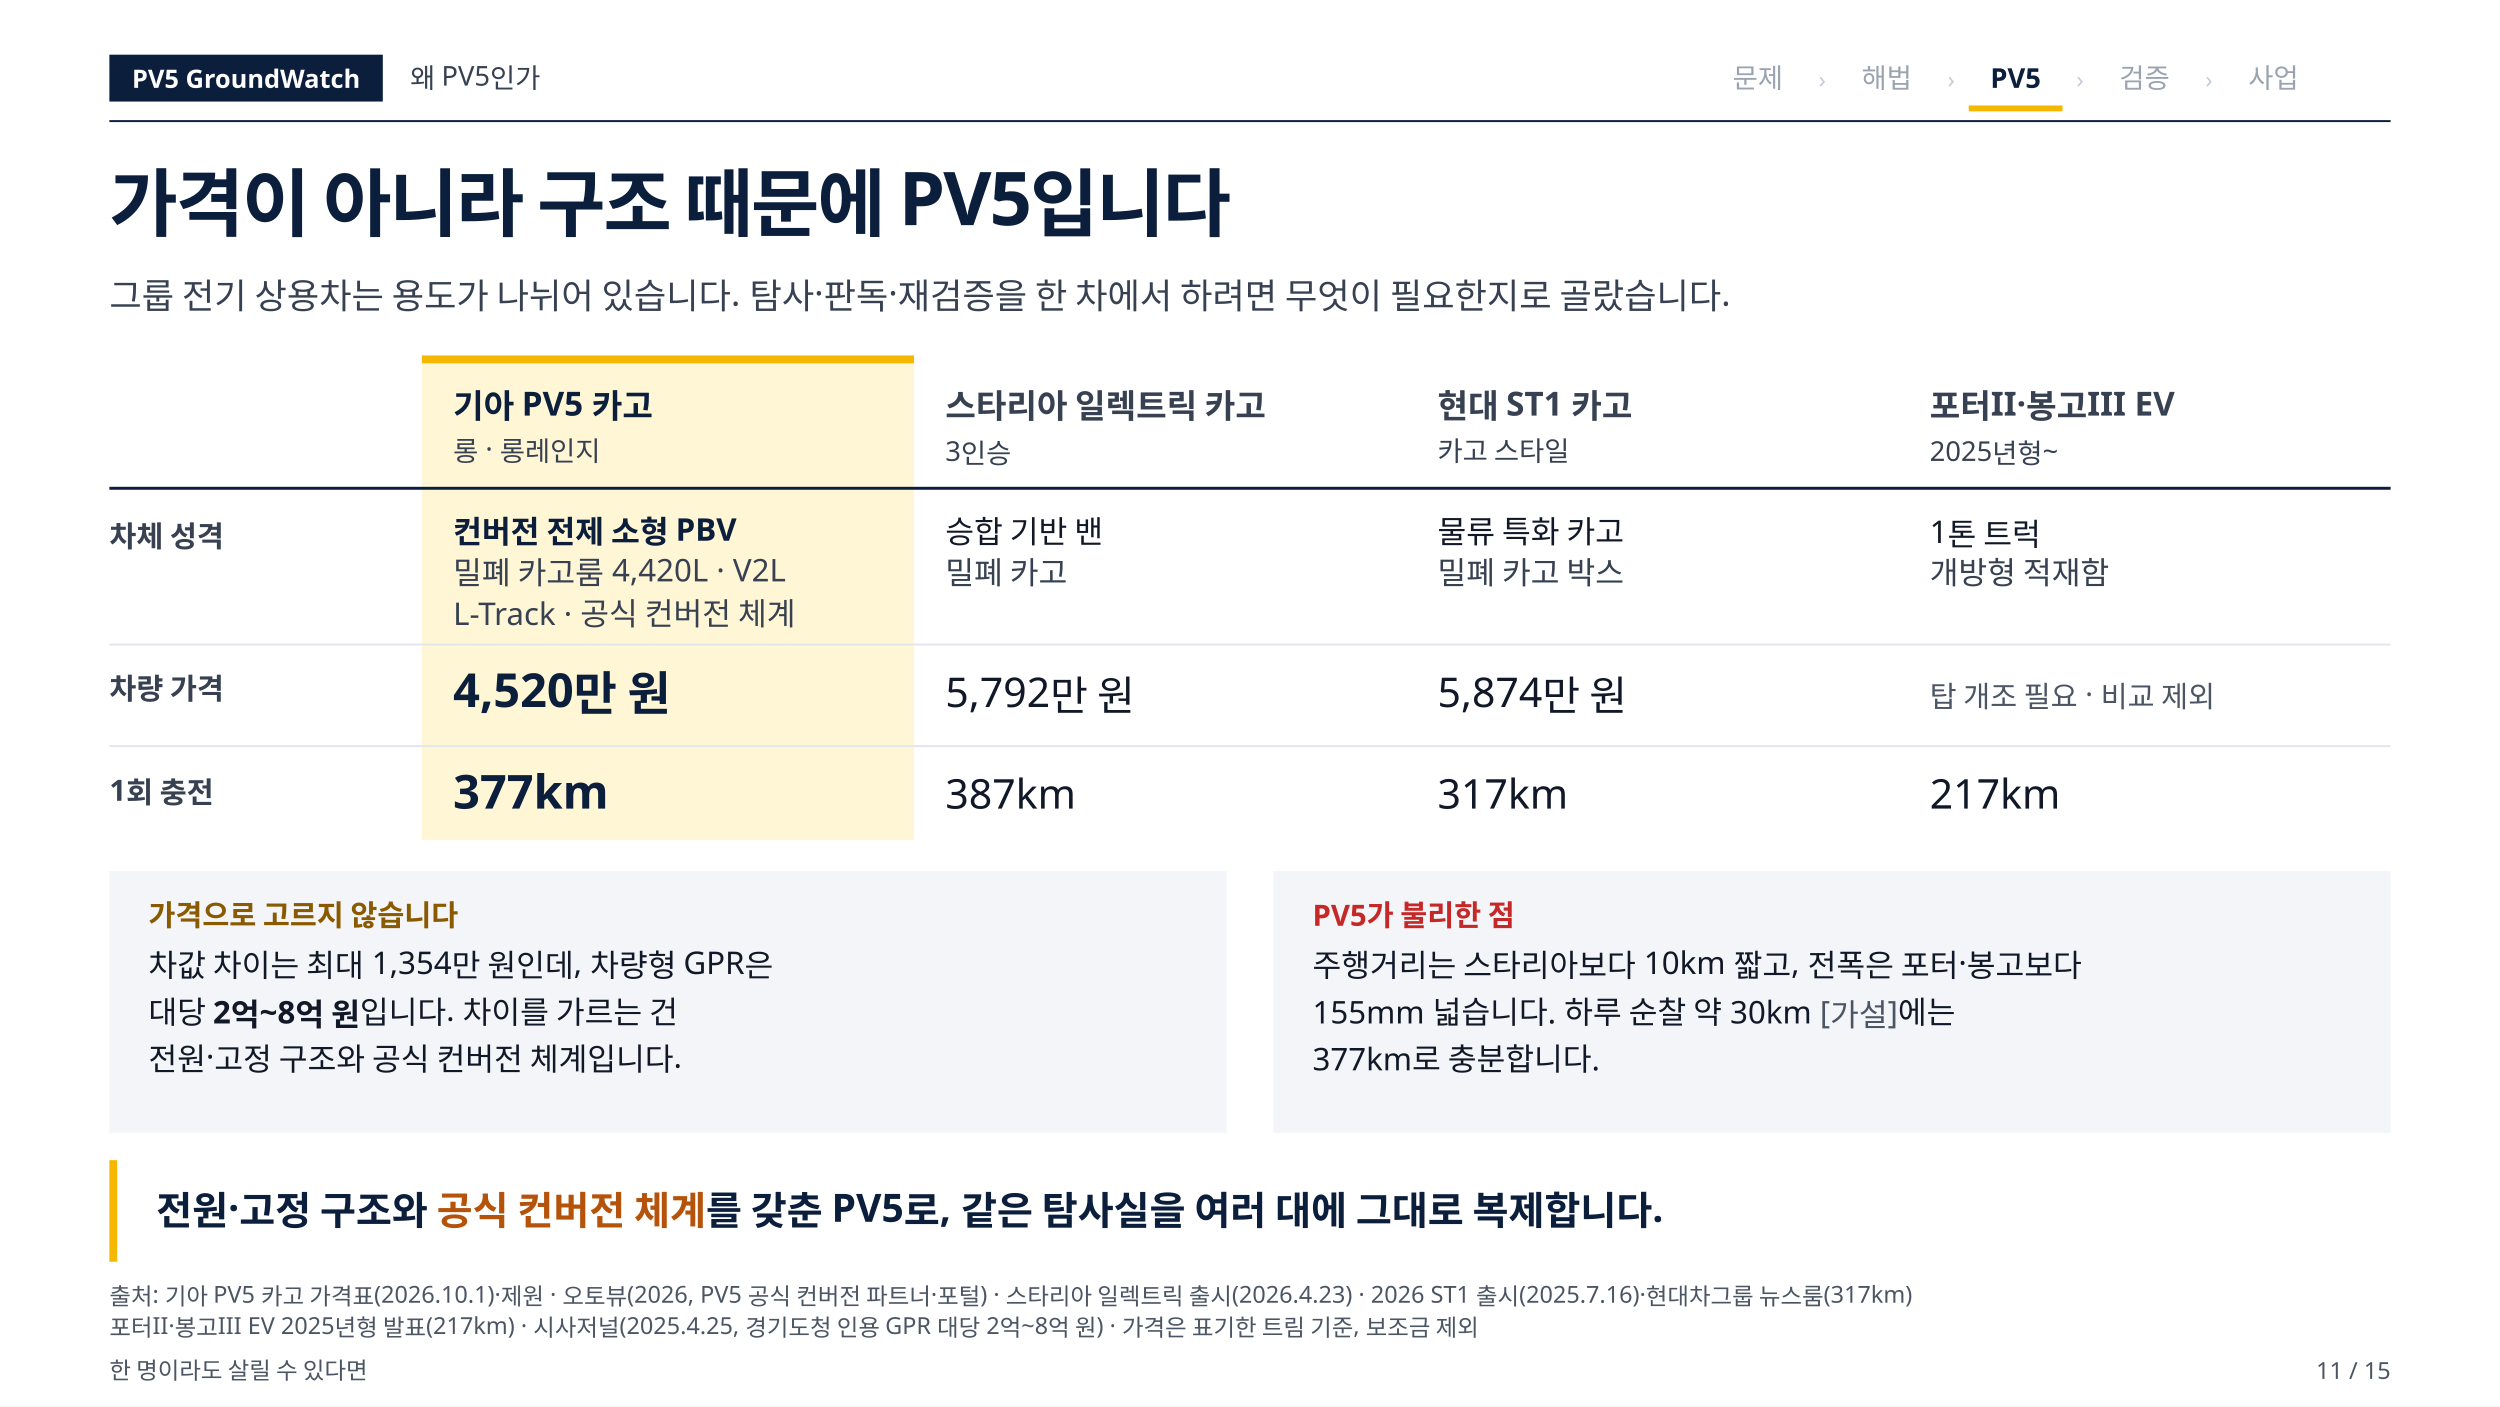
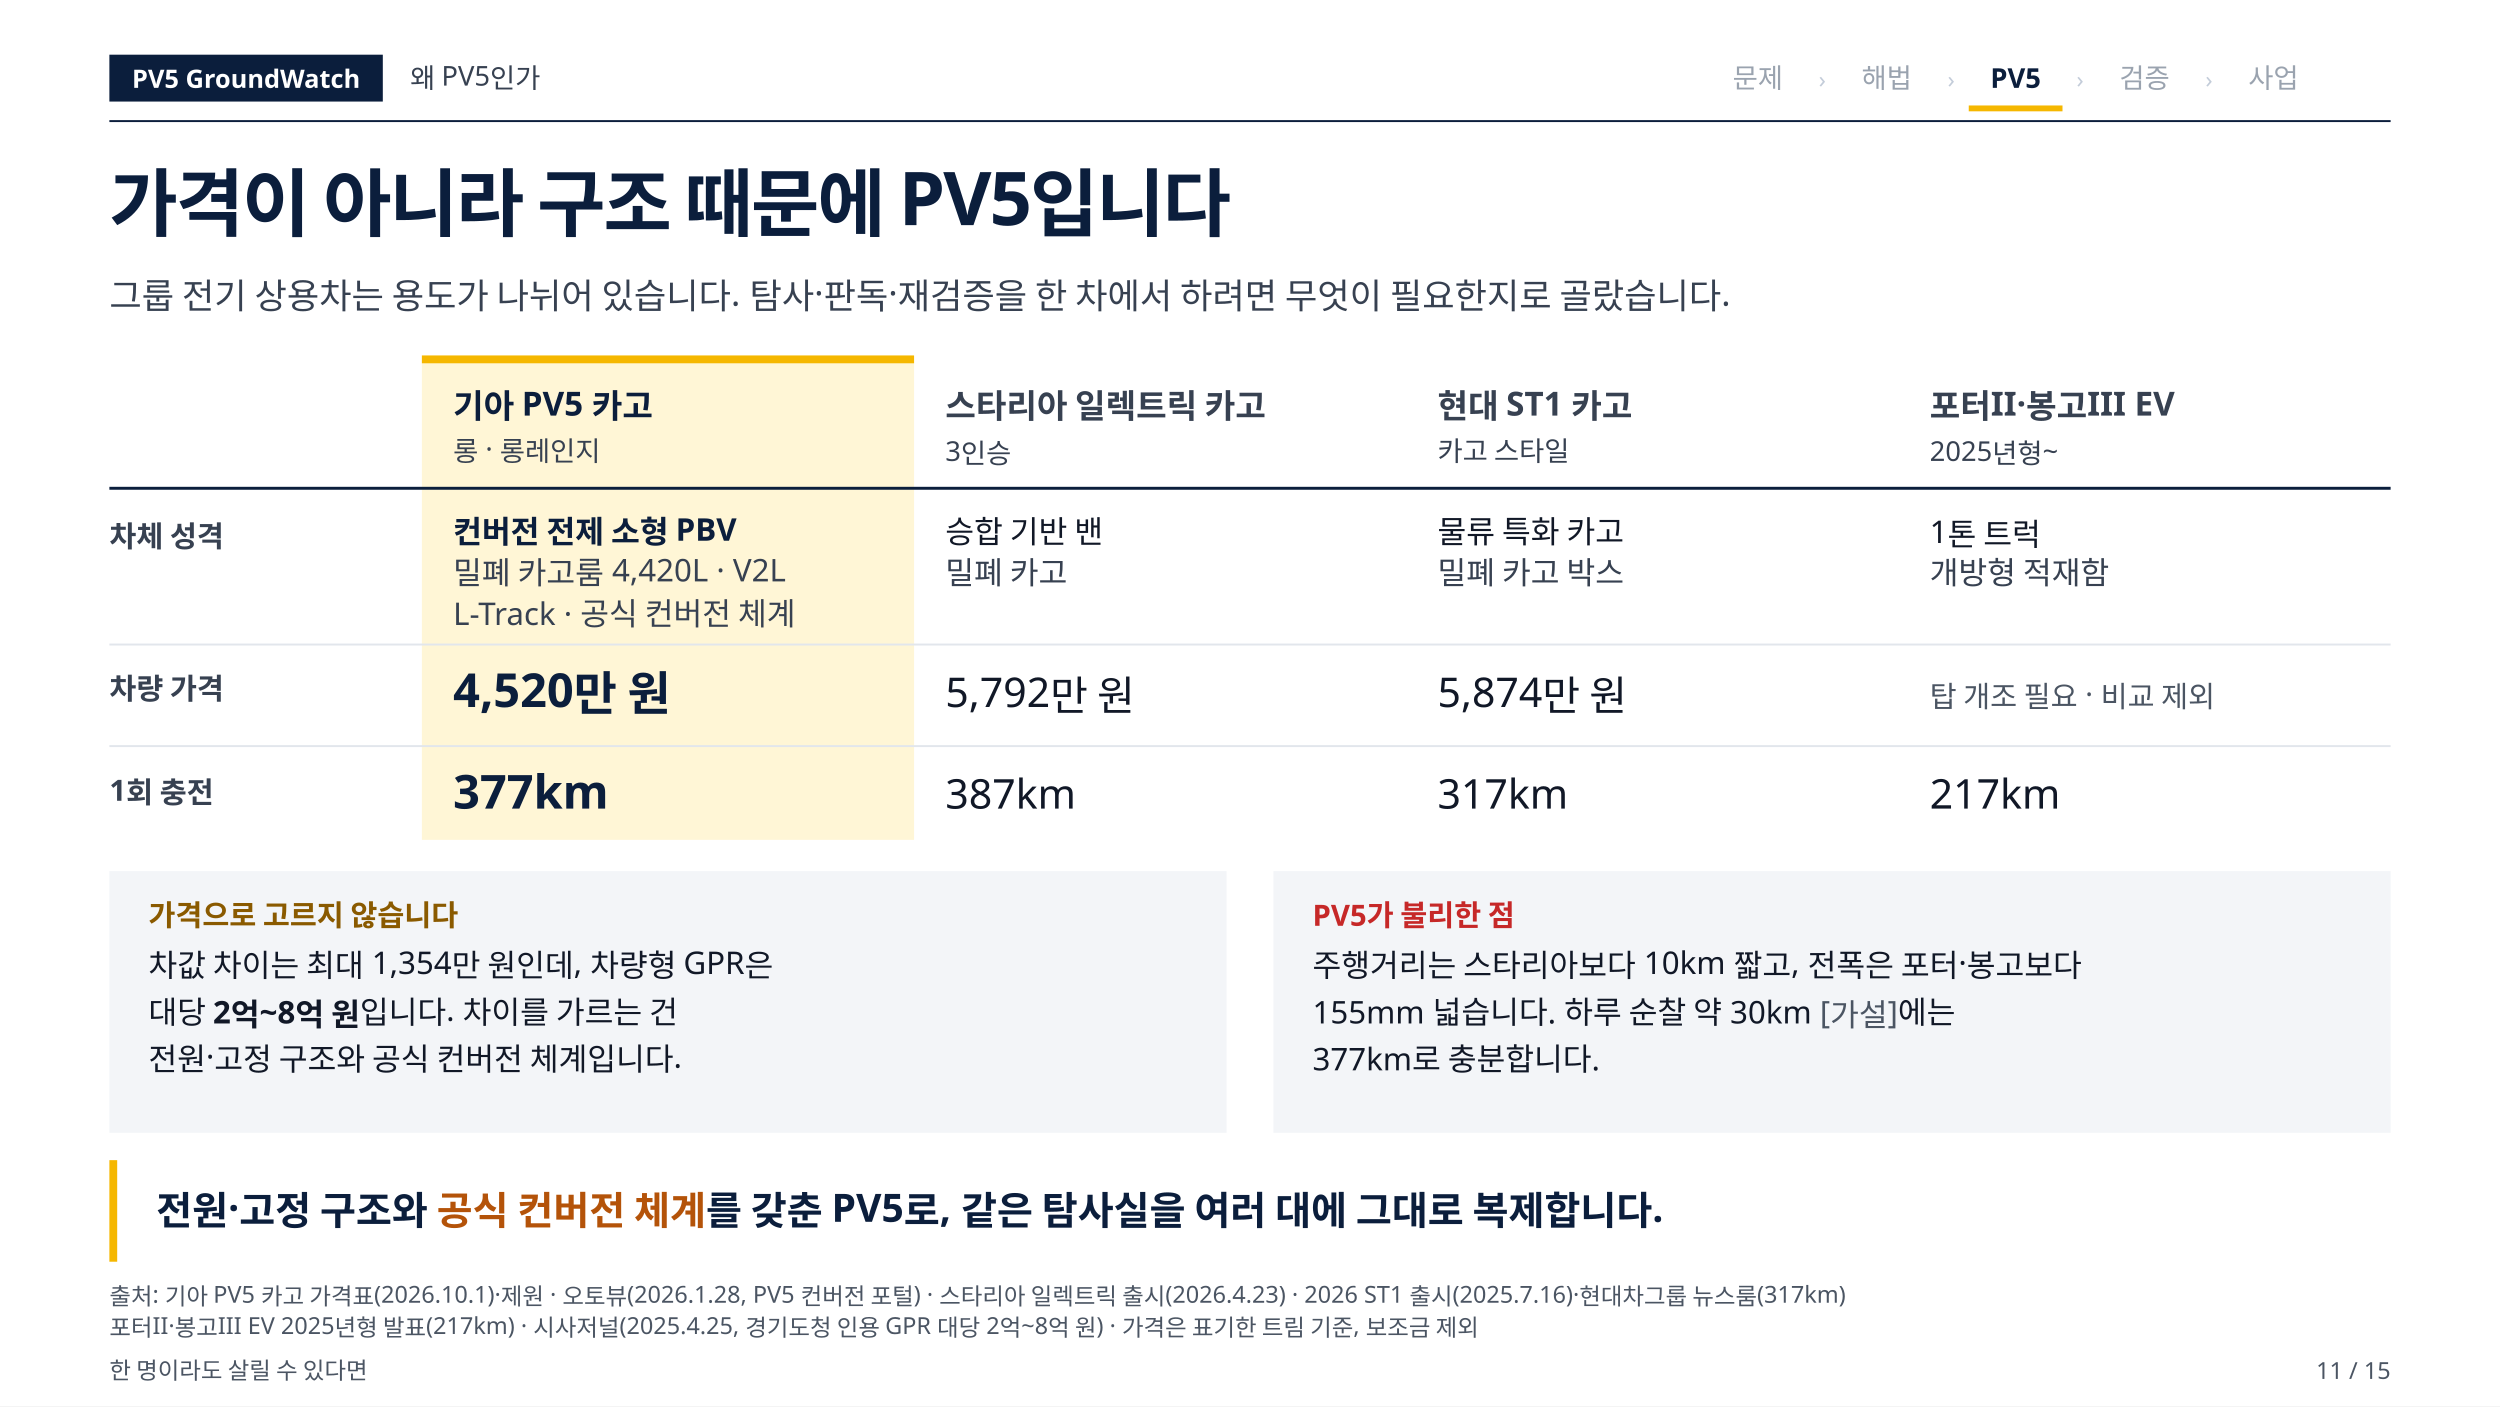
<svg xmlns="http://www.w3.org/2000/svg" viewBox="0 0 1280 720" lang="ko-KR" data-pptx-page-role="content" font-family="Pretendard, 'Malgun Gothic', sans-serif">
  <rect id="bg" x="0" y="0" width="1280" height="720" fill="#FFFFFF" />
  <g id="header" data-pptx-role="header" data-pptx-bounds="56 24 1168 40">
    <rect x="56" y="28" width="140" height="24" fill="#0B1E3C" />
    <text x="126" y="45" font-size="13" font-weight="bold" fill="#FFFFFF" text-anchor="middle">PV5 GroundWatch</text>
    <text x="210" y="45" font-size="14" fill="#374151">왜 PV5인가</text>
    <text x="900" y="45" font-size="14" font-weight="normal" fill="#9AA3AF" text-anchor="middle">문제</text>
    <text x="933" y="45" font-size="12" fill="#C3CCD9" text-anchor="middle">›</text>
    <text x="966" y="45" font-size="14" font-weight="normal" fill="#9AA3AF" text-anchor="middle">해법</text>
    <text x="999" y="45" font-size="12" fill="#C3CCD9" text-anchor="middle">›</text>
    <text x="1032" y="45" font-size="14" font-weight="bold" fill="#0B1E3C" text-anchor="middle">PV5</text>
    <rect x="1008" y="54" width="48" height="3" fill="#F5B700" />
    <text x="1065" y="45" font-size="12" fill="#C3CCD9" text-anchor="middle">›</text>
    <text x="1098" y="45" font-size="14" font-weight="normal" fill="#9AA3AF" text-anchor="middle">검증</text>
    <text x="1131" y="45" font-size="12" fill="#C3CCD9" text-anchor="middle">›</text>
    <text x="1164" y="45" font-size="14" font-weight="normal" fill="#9AA3AF" text-anchor="middle">사업</text>
    <line x1="56" y1="62" x2="1224" y2="62" stroke="#0B1E3C" stroke-width="1" />
  </g>
  <g id="title" data-pptx-bounds="56 80 1168 56" letter-spacing="-1">
    <text x="56" y="118" font-size="38" font-weight="bold" fill="#0B1E3C">가격이 아니라 구조 때문에 PV5입니다</text>
  </g>
  <g id="lead" data-pptx-bounds="56 137 1168 28">
    <text x="56" y="158" font-size="18" fill="#374151">그룹 전기 상용차는 용도가 나뉘어 있습니다. 탐사·판독·재검증을 한 차에서 하려면 무엇이 필요한지로 골랐습니다.</text>
  </g>
  <g id="compare" data-pptx-bounds="56 182 1168 248">
    <rect x="216" y="182" width="252" height="248" fill="#FFF6D6" />
    <rect x="216" y="182" width="252" height="4" fill="#F5B700" />
    <g font-size="17" font-weight="bold">
      <text x="232" y="214" fill="#0B1E3C">기아 PV5 카고</text>
      <text x="484" y="214" fill="#374151">스타리아 일렉트릭 카고</text>
      <text x="736" y="214" fill="#374151">현대 ST1 카고</text>
      <text x="988" y="214" fill="#374151">포터II·봉고III EV</text>
    </g>
    <g font-size="14" fill="#374151">
      <text x="232" y="236">롱 · 롱레인지</text>
      <text x="484" y="236">3인승</text>
      <text x="736" y="236">카고 스타일</text>
      <text x="988" y="236">2025년형~</text>
    </g>
    <line x1="56" y1="250" x2="1224" y2="250" stroke="#0B1E3C" stroke-width="1.5" />
    <g font-size="15" font-weight="bold" fill="#374151">
      <text x="56" y="280">차체 성격</text>
      <text x="56" y="358">차량 가격</text>
      <text x="56" y="410">1회 충전</text>
    </g>
    <g fill="#111827" font-size="16">
      <text x="232" y="278" font-weight="bold" fill="#0B1E3C">컨버전 전제 소형 PBV<tspan x="232" dy="21" font-weight="normal" fill="#374151">밀폐 카고룸 4,420L · V2L</tspan>
        <tspan x="232" dy="21" font-weight="normal" fill="#374151">L-Track · 공식 컨버전 체계</tspan>
      </text>
      <text x="484" y="278">승합 기반 밴<tspan x="484" dy="21" fill="#374151">밀폐 카고</tspan>
      </text>
      <text x="736" y="278">물류 특화 카고<tspan x="736" dy="21" fill="#374151">밀폐 카고 박스</tspan>
      </text>
      <text x="988" y="278">1톤 트럭<tspan x="988" dy="21" fill="#374151">개방형 적재함</tspan>
      </text>
      <line x1="56" y1="330" x2="1224" y2="330" stroke="#E2E6EC" stroke-width="1" />
      <text x="232" y="362" font-size="24" font-weight="bold" fill="#0B1E3C">4,520만 원</text>
      <text x="484" y="362" font-size="21">5,792만 원</text>
      <text x="736" y="362" font-size="21">5,874만 원</text>
      <text x="988" y="362" font-size="15" fill="#4B5563">탑 개조 필요 · 비교 제외</text>
      <line x1="56" y1="382" x2="1224" y2="382" stroke="#E2E6EC" stroke-width="1" />
      <text x="232" y="414" font-size="24" font-weight="bold" fill="#0B1E3C">377km</text>
      <text x="484" y="414" font-size="21">387km</text>
      <text x="736" y="414" font-size="21">317km</text>
      <text x="988" y="414" font-size="21">217km</text>
    </g>
  </g>
  <g id="honest" data-pptx-bounds="56 446 1168 134">
    <rect x="56" y="446" width="572" height="134" fill="#F3F5F8" />
    <text x="76" y="474" font-size="15" font-weight="bold" fill="#8A5A00">가격으로 고르지 않습니다</text>
    <text x="76" y="500" font-size="16" fill="#111827">차값 차이는 최대 1,354만 원인데, 차량형 GPR은<tspan x="76" dy="24">대당 <tspan font-weight="bold">2억~8억 원</tspan>입니다. 차이를 가르는 건</tspan>
      <tspan x="76" dy="24">전원·고정 구조와 공식 컨버전 체계입니다.</tspan>
    </text>
    <rect x="652" y="446" width="572" height="134" fill="#F3F5F8" />
    <text x="672" y="474" font-size="15" font-weight="bold" fill="#C62828">PV5가 불리한 점</text>
    <text x="672" y="500" font-size="16" fill="#111827">주행거리는 스타리아보다 10km 짧고, 전폭은 포터·봉고보다<tspan x="672" dy="24">155mm 넓습니다. 하루 순찰 약 30km <tspan fill="#4B5563">[가설]</tspan>에는</tspan>
      <tspan x="672" dy="24">377km로 충분합니다.</tspan>
    </text>
  </g>
  <g id="conclusion" data-pptx-bounds="56 594 1168 52">
    <rect x="56" y="594" width="4" height="52" fill="#F5B700" />
    <text x="80" y="627" font-size="20" font-weight="bold" fill="#0B1E3C">전원·고정 구조와 <tspan fill="#B45309">공식 컨버전 체계</tspan>를 갖춘 PV5로, 같은 탐사실을 여러 대에 그대로 복제합니다.</text>
  </g>
  <g id="source" data-pptx-bounds="56 656 1168 34">
-     <text x="56" y="668" font-size="12" fill="#4B5563">출처: 기아 PV5 카고 가격표(2026.10.1)·제원 · 오토뷰(2026, PV5 공식 컨버전 파트너·포털) · 스타리아 일렉트릭 출시(2026.4.23) · 2026 ST1 출시(2025.7.16)·현대차그룹 뉴스룸(317km)<tspan x="56" dy="16">포터II·봉고III EV 2025년형 발표(217km) · 시사저널(2025.4.25, 경기도청 인용 GPR 대당 2억~8억 원) · 가격은 표기한 트림 기준, 보조금 제외</tspan>
+     <text x="56" y="668" font-size="12" fill="#4B5563">출처: 기아 PV5 카고 가격표(2026.10.1)·제원 · 오토뷰(2026.1.28, PV5 컨버전 포털) · 스타리아 일렉트릭 출시(2026.4.23) · 2026 ST1 출시(2025.7.16)·현대차그룹 뉴스룸(317km)<tspan x="56" dy="16">포터II·봉고III EV 2025년형 발표(217km) · 시사저널(2025.4.25, 경기도청 인용 GPR 대당 2억~8억 원) · 가격은 표기한 트림 기준, 보조금 제외</tspan>
    </text>
  </g>
  <g id="footer" data-pptx-role="footer" data-pptx-bounds="56 692 1168 22" fill="#4B5563" font-size="12">
    <text x="56" y="706">한 명이라도 살릴 수 있다면</text>
    <text x="1224" y="706" text-anchor="end">11 / 15</text>
  </g>
</svg>
